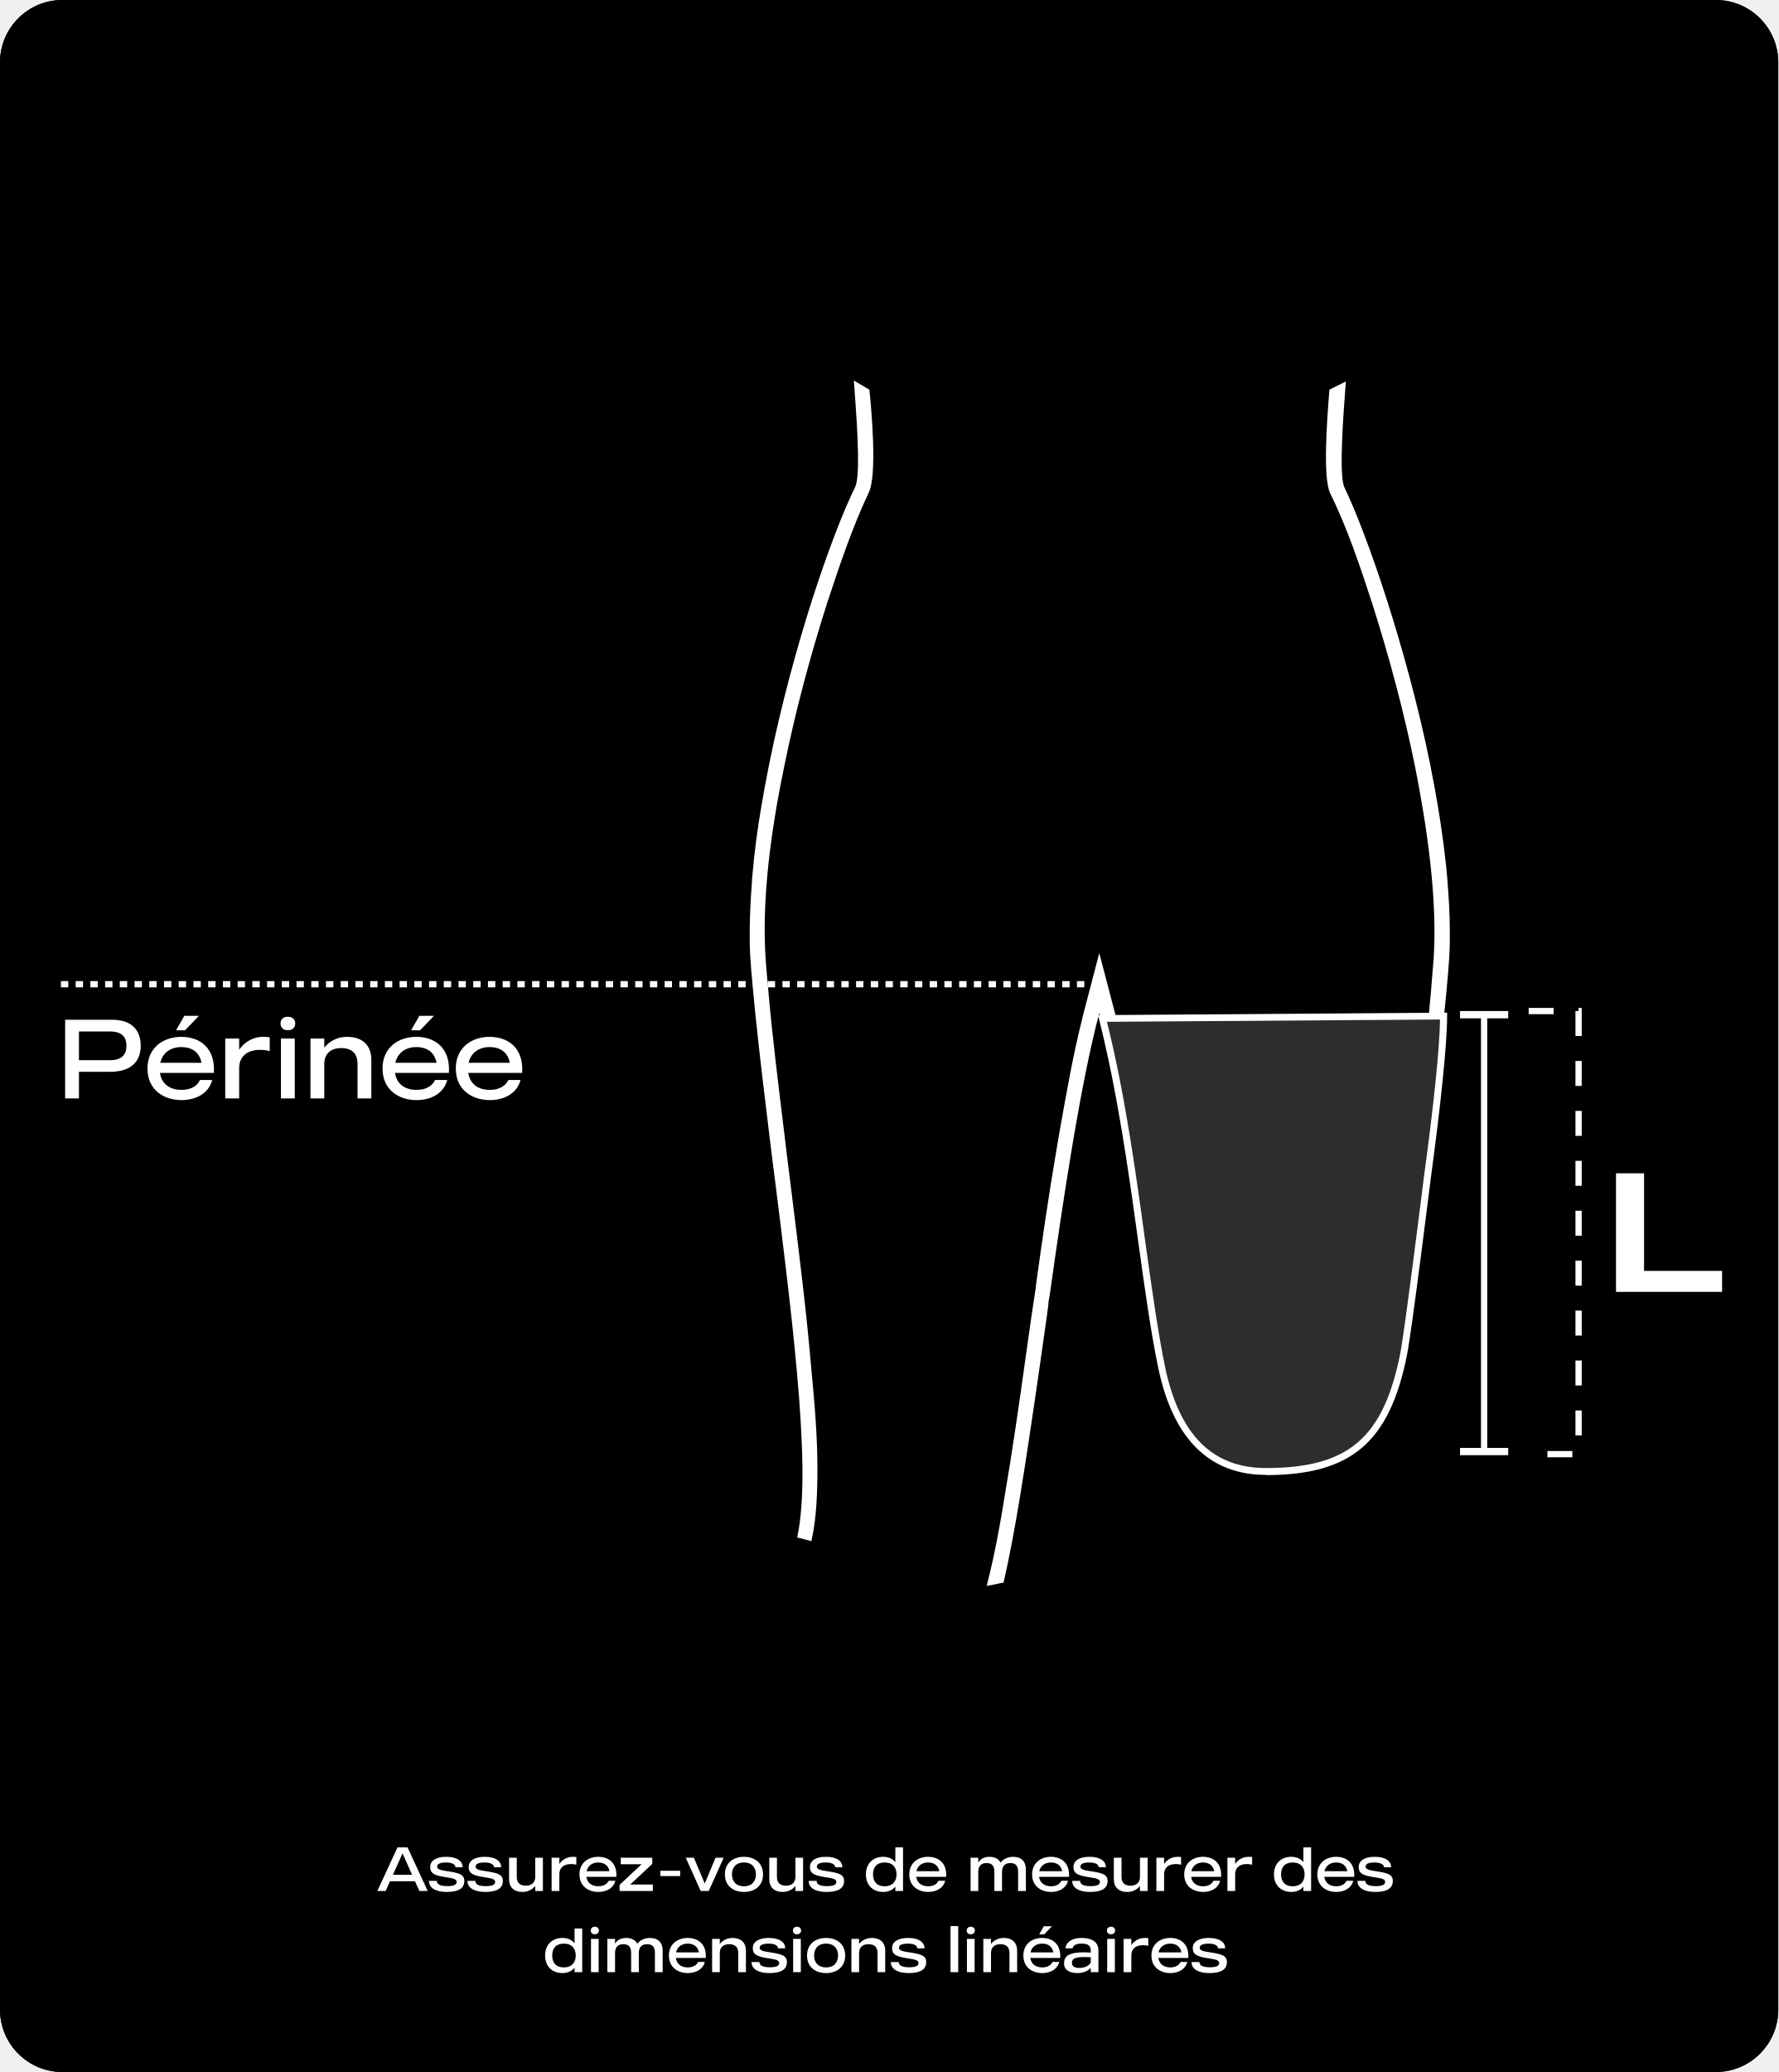
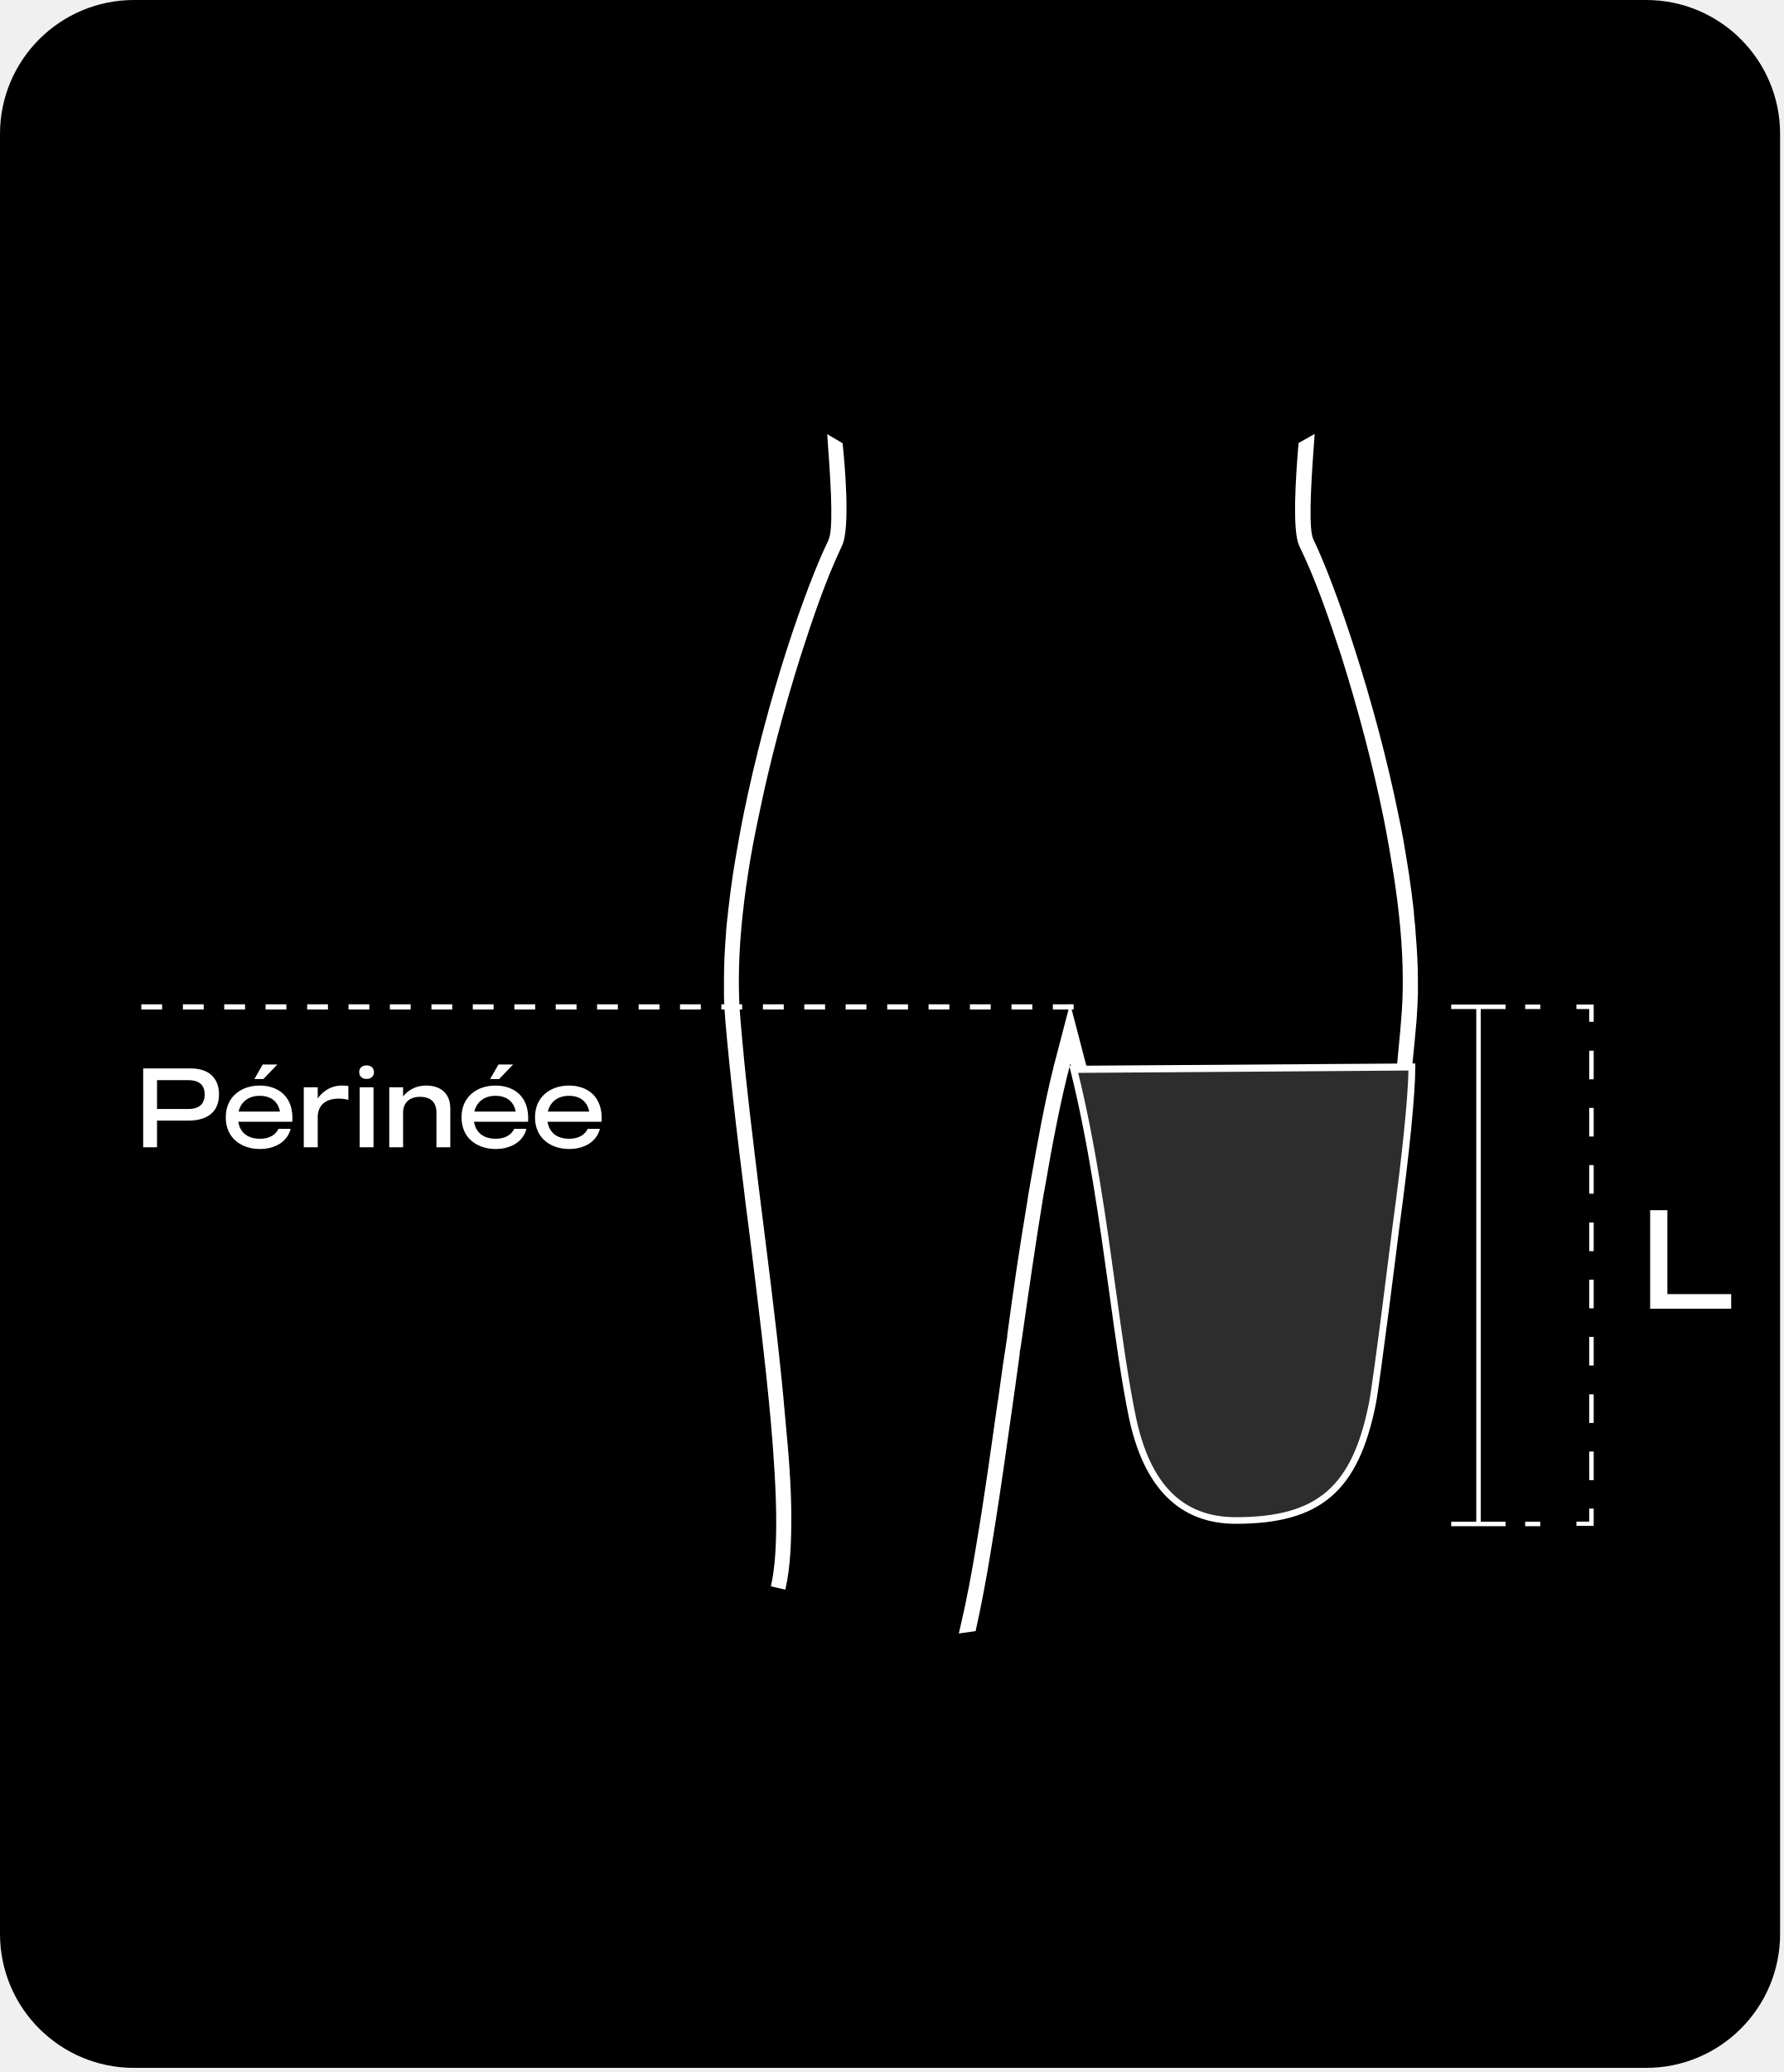
- <svg xmlns="http://www.w3.org/2000/svg" width="285" height="332" viewBox="0 0 285 332" fill="none">
-   <rect width="285" height="332" rx="10" fill="black" />
-   <path d="M241.72 162V163.168H238.359V232H241.72V233.168H234V232H237.359V163.168H234V162H241.72Z" fill="white" />
-   <path d="M276 207H259V188H263.495V203.637H276V207Z" fill="white" />
-   <path d="M245 162H253V233H245" stroke="white" stroke-miterlimit="10" stroke-dasharray="4 4" />
-   <path d="M200.245 223.295C190.565 223.295 185.648 210.39 184.91 204.641H187.399C187.953 207.576 192.101 221.216 200.092 221.216C215.519 221.216 219.822 214.274 221.604 204.763H224.124C221.635 214.427 218.131 223.295 200.276 223.295H200.245Z" fill="white" />
-   <path fill-rule="evenodd" clip-rule="evenodd" d="M160.847 253.569C161.738 249.685 162.599 245.128 163.428 240.113C164.289 234.883 165.149 229.195 166.01 223.293C166.44 220.388 166.84 217.452 167.27 214.486L167.424 213.385C167.639 211.917 167.854 210.418 168.038 208.92V208.645C168.161 207.941 168.284 207.268 168.376 206.565C169.452 198.858 170.589 191.182 171.788 184.026C171.88 183.537 171.941 183.017 172.033 182.528C173.324 174.974 174.676 168.032 176.182 162.314C177.688 168.063 179.071 175.005 180.362 182.589C180.454 183.078 180.516 183.568 180.608 184.026C181.806 191.213 182.943 198.889 184.05 206.565C184.142 207.299 184.234 207.972 184.357 208.675V208.95C184.603 210.388 184.818 211.856 185.002 213.293L185.218 214.822C185.402 216.106 185.586 217.391 185.771 218.675H188.26C188.199 218.247 188.137 217.85 188.076 217.421C187.953 216.443 187.799 215.464 187.676 214.516C187.277 211.764 186.908 209.012 186.478 206.259V206.045C185.494 198.889 184.418 191.733 183.22 184.516C183.097 183.721 182.943 182.956 182.82 182.192C181.714 175.831 180.516 169.347 178.887 163.078V163.047C178.764 162.619 178.672 162.191 178.549 161.763L176.182 152.711L173.816 161.763C173.693 162.191 173.601 162.619 173.478 163.047V163.109C171.972 169.041 170.927 175.127 169.851 181.121C169.79 181.488 169.729 181.855 169.667 182.222C169.544 182.987 169.391 183.782 169.268 184.546C168.038 191.794 166.993 198.95 166.01 206.106V206.32C165.549 209.164 165.149 212.039 164.75 214.883C164.627 215.739 164.504 216.626 164.381 217.483C163.336 224.975 162.261 232.468 161.001 239.838C160.294 244.303 159.464 248.768 158.388 253.11C158.296 253.446 158.235 253.783 158.143 254.119" fill="white" />
-   <path fill-rule="evenodd" clip-rule="evenodd" d="M213.061 62.437C213.061 62.681 213.03 62.956 213 63.293C212.692 67.207 211.986 76.535 213.184 79.042C215.919 84.547 218.04 90.908 219.914 96.657C222.65 105.251 225.016 114.058 226.798 122.866C227.382 125.771 227.905 128.799 228.396 131.887C229.257 137.545 229.872 143.386 229.902 148.982C229.902 151.154 229.841 153.264 229.626 155.343C229.534 156.505 229.441 157.637 229.349 158.799C228.673 166.444 227.72 174.029 226.798 181.582C226.368 185.069 225.938 188.555 225.477 192.041C224.34 200.91 223.233 209.809 222.373 218.678H224.924C225.754 209.778 227.014 199.748 228.274 189.503C228.581 186.965 228.919 184.426 229.226 181.858C230.025 175.313 230.824 168.738 231.47 162.408C231.716 160.083 231.931 157.82 232.115 155.588C232.238 154.12 232.33 152.622 232.361 151.093C232.361 150.42 232.361 149.716 232.361 149.013C232.361 146.536 232.207 143.936 231.992 141.306V141.154C231.931 140.481 231.869 139.808 231.808 139.135C231.808 138.89 231.746 138.615 231.716 138.371C231.716 138.248 231.716 138.126 231.685 138.034C231.47 136.016 231.193 133.967 230.886 131.918C230.609 130.083 230.302 128.218 229.964 126.383C229.718 125.098 229.472 123.814 229.226 122.529C227.321 113.141 224.77 103.905 222.25 96.046C219.73 88.186 217.241 81.764 215.458 78.064C214.782 76.596 214.967 70.785 215.581 62.773C215.612 62.223 215.673 61.672 215.704 61.122M130.054 246.935V246.874C130.884 243.235 131.007 239.014 131.007 235.222C131.007 230.054 130.546 224.763 130.054 219.595C129.255 210.145 128.056 200.696 126.889 191.246C126.489 188.004 126.059 184.763 125.69 181.521C124.768 173.967 123.815 166.383 123.139 158.738C123.047 157.606 122.924 156.444 122.832 155.282C122.648 153.203 122.555 151.093 122.555 148.921C122.555 143.264 123.17 137.361 124.061 131.673C124.522 128.646 125.106 125.679 125.69 122.805C127.472 113.997 129.839 105.159 132.574 96.596C134.479 90.816 136.6 84.486 139.212 78.981C140.626 76.229 139.673 65.587 139.335 62.437L136.846 60.969C136.876 61.519 136.938 62.07 136.969 62.59V62.681C137.583 70.663 137.768 76.443 137.092 77.911V77.972C135.248 81.672 132.758 88.064 130.238 95.862C127.718 103.722 125.198 112.957 123.293 122.346C123.047 123.63 122.801 124.915 122.555 126.169C122.217 128.034 121.91 129.9 121.603 131.765C121.295 133.845 121.019 135.893 120.804 137.912C120.804 138.034 120.804 138.157 120.773 138.279C120.773 138.493 120.711 138.738 120.711 138.952C120.65 139.594 120.588 140.267 120.527 140.909V141.062V141.184C120.312 143.845 120.189 146.444 120.158 148.921C120.158 149.625 120.158 150.328 120.158 151.031C120.189 152.56 120.281 154.059 120.404 155.496C120.588 157.759 120.834 160.053 121.049 162.347C121.695 168.677 122.494 175.252 123.293 181.796C123.6 184.335 123.908 186.873 124.246 189.381C125.598 200.084 126.889 210.574 127.718 219.779C128.241 225.497 128.548 230.696 128.61 235.192C128.64 239.687 128.394 243.449 127.78 246.293V246.354" fill="white" />
-   <path d="M176.705 163.172C181.684 182.836 183.22 204.915 186.201 219.136C188.598 230.604 194.376 235.772 202.92 235.772C217.056 235.772 222.404 230.084 225.016 216.934C225.753 213.295 228.827 188.646 228.827 188.646C230.671 175.16 231.439 166.505 231.439 162.805L176.736 163.172H176.705Z" fill="#2D2D2D" />
-   <path d="M202.92 236.326C193.854 236.326 188.045 230.577 185.648 219.262C184.45 213.512 183.466 206.448 182.421 198.925C180.885 187.732 179.102 175.041 176.152 163.328L175.968 162.655L231.931 162.258V162.808C231.931 167.12 230.947 176.815 229.319 188.741C229.196 189.751 226.245 213.451 225.508 217.06C222.711 231.127 216.565 236.357 202.858 236.357L202.92 236.326ZM177.412 163.726C180.301 175.316 182.022 187.763 183.528 198.772C184.573 206.265 185.556 213.329 186.724 219.017C188.998 229.904 194.315 235.225 202.889 235.225C216.104 235.225 221.728 230.424 224.432 216.815C225.139 213.237 228.182 188.833 228.212 188.589C229.78 177.182 230.732 167.854 230.794 163.359L177.351 163.726H177.412Z" fill="white" />
-   <path d="M173.785 157.703H9" stroke="white" stroke-miterlimit="10" stroke-dasharray="1.18 1.18 1.18 1.18 1.18 1.18 1.18 1.18" />
-   <rect width="285" height="332" rx="10" fill="black" />
-   <path d="M241.72 162V163.168H238.359V232H241.72V233.168H234V232H237.359V163.168H234V162H241.72Z" fill="white" />
-   <path d="M276 207H259V188H263.495V203.637H276V207Z" fill="white" />
-   <path d="M245 162H253V233H245" stroke="white" stroke-miterlimit="10" stroke-dasharray="4 4" />
-   <path d="M200.245 223.295C190.565 223.295 185.648 210.39 184.91 204.641H187.399C187.953 207.576 192.101 221.216 200.092 221.216C215.519 221.216 219.822 214.274 221.604 204.763H224.124C221.635 214.427 218.131 223.295 200.276 223.295H200.245Z" fill="white" />
-   <path fill-rule="evenodd" clip-rule="evenodd" d="M160.847 253.569C161.738 249.685 162.599 245.128 163.428 240.113C164.289 234.883 165.149 229.195 166.01 223.293C166.44 220.388 166.84 217.452 167.27 214.486L167.424 213.385C167.639 211.917 167.854 210.418 168.038 208.92V208.645C168.161 207.941 168.284 207.268 168.376 206.565C169.452 198.858 170.589 191.182 171.788 184.026C171.88 183.537 171.941 183.017 172.033 182.528C173.324 174.974 174.676 168.032 176.182 162.314C177.688 168.063 179.071 175.005 180.362 182.589C180.454 183.078 180.516 183.568 180.608 184.026C181.806 191.213 182.943 198.889 184.05 206.565C184.142 207.299 184.234 207.972 184.357 208.675V208.95C184.603 210.388 184.818 211.856 185.002 213.293L185.218 214.822C185.402 216.106 185.586 217.391 185.771 218.675H188.26C188.199 218.247 188.137 217.85 188.076 217.421C187.953 216.443 187.799 215.464 187.676 214.516C187.277 211.764 186.908 209.012 186.478 206.259V206.045C185.494 198.889 184.418 191.733 183.22 184.516C183.097 183.721 182.943 182.956 182.82 182.192C181.714 175.831 180.516 169.347 178.887 163.078V163.047C178.764 162.619 178.672 162.191 178.549 161.763L176.182 152.711L173.816 161.763C173.693 162.191 173.601 162.619 173.478 163.047V163.109C171.972 169.041 170.927 175.127 169.851 181.121C169.79 181.488 169.729 181.855 169.667 182.222C169.544 182.987 169.391 183.782 169.268 184.546C168.038 191.794 166.993 198.95 166.01 206.106V206.32C165.549 209.164 165.149 212.039 164.75 214.883C164.627 215.739 164.504 216.626 164.381 217.483C163.336 224.975 162.261 232.468 161.001 239.838C160.294 244.303 159.464 248.768 158.388 253.11C158.296 253.446 158.235 253.783 158.143 254.119" fill="white" />
-   <path fill-rule="evenodd" clip-rule="evenodd" d="M213.061 62.437C213.061 62.681 213.03 62.956 213 63.293C212.692 67.207 211.986 76.535 213.184 79.042C215.919 84.547 218.04 90.908 219.914 96.657C222.65 105.251 225.016 114.058 226.798 122.866C227.382 125.771 227.905 128.799 228.396 131.887C229.257 137.545 229.872 143.386 229.902 148.982C229.902 151.154 229.841 153.264 229.626 155.343C229.534 156.505 229.441 157.637 229.349 158.799C228.673 166.444 227.72 174.029 226.798 181.582C226.368 185.069 225.938 188.555 225.477 192.041C224.34 200.91 223.233 209.809 222.373 218.678H224.924C225.754 209.778 227.014 199.748 228.274 189.503C228.581 186.965 228.919 184.426 229.226 181.858C230.025 175.313 230.824 168.738 231.47 162.408C231.716 160.083 231.931 157.82 232.115 155.588C232.238 154.12 232.33 152.622 232.361 151.093C232.361 150.42 232.361 149.716 232.361 149.013C232.361 146.536 232.207 143.936 231.992 141.306V141.154C231.931 140.481 231.869 139.808 231.808 139.135C231.808 138.89 231.746 138.615 231.716 138.371C231.716 138.248 231.716 138.126 231.685 138.034C231.47 136.016 231.193 133.967 230.886 131.918C230.609 130.083 230.302 128.218 229.964 126.383C229.718 125.098 229.472 123.814 229.226 122.529C227.321 113.141 224.77 103.905 222.25 96.046C219.73 88.186 217.241 81.764 215.458 78.064C214.782 76.596 214.967 70.785 215.581 62.773C215.612 62.223 215.673 61.672 215.704 61.122M130.054 246.935V246.874C130.884 243.235 131.007 239.014 131.007 235.222C131.007 230.054 130.546 224.763 130.054 219.595C129.255 210.145 128.056 200.696 126.889 191.246C126.489 188.004 126.059 184.763 125.69 181.521C124.768 173.967 123.815 166.383 123.139 158.738C123.047 157.606 122.924 156.444 122.832 155.282C122.648 153.203 122.555 151.093 122.555 148.921C122.555 143.264 123.17 137.361 124.061 131.673C124.522 128.646 125.106 125.679 125.69 122.805C127.472 113.997 129.839 105.159 132.574 96.596C134.479 90.816 136.6 84.486 139.212 78.981C140.626 76.229 139.673 65.587 139.335 62.437L136.846 60.969C136.876 61.519 136.938 62.07 136.969 62.59V62.681C137.583 70.663 137.768 76.443 137.092 77.911V77.972C135.248 81.672 132.758 88.064 130.238 95.862C127.718 103.722 125.198 112.957 123.293 122.346C123.047 123.63 122.801 124.915 122.555 126.169C122.217 128.034 121.91 129.9 121.603 131.765C121.295 133.845 121.019 135.893 120.804 137.912C120.804 138.034 120.804 138.157 120.773 138.279C120.773 138.493 120.711 138.738 120.711 138.952C120.65 139.594 120.588 140.267 120.527 140.909V141.062V141.184C120.312 143.845 120.189 146.444 120.158 148.921C120.158 149.625 120.158 150.328 120.158 151.031C120.189 152.56 120.281 154.059 120.404 155.496C120.588 157.759 120.834 160.053 121.049 162.347C121.695 168.677 122.494 175.252 123.293 181.796C123.6 184.335 123.908 186.873 124.246 189.381C125.598 200.084 126.889 210.574 127.718 219.779C128.241 225.497 128.548 230.696 128.61 235.192C128.64 239.687 128.394 243.449 127.78 246.293V246.354" fill="white" />
-   <path d="M176.705 163.172C181.684 182.836 183.22 204.915 186.201 219.136C188.598 230.604 194.376 235.772 202.92 235.772C217.056 235.772 222.404 230.084 225.016 216.934C225.753 213.295 228.827 188.646 228.827 188.646C230.671 175.16 231.439 166.505 231.439 162.805L176.736 163.172H176.705Z" fill="#2D2D2D" />
-   <path d="M202.92 236.326C193.854 236.326 188.045 230.577 185.648 219.262C184.45 213.512 183.466 206.448 182.421 198.925C180.885 187.732 179.102 175.041 176.152 163.328L175.968 162.655L231.931 162.258V162.808C231.931 167.12 230.947 176.815 229.319 188.741C229.196 189.751 226.245 213.451 225.508 217.06C222.711 231.127 216.565 236.357 202.858 236.357L202.92 236.326ZM177.412 163.726C180.301 175.316 182.022 187.763 183.528 198.772C184.573 206.265 185.556 213.329 186.724 219.017C188.998 229.904 194.315 235.225 202.889 235.225C216.104 235.225 221.728 230.424 224.432 216.815C225.139 213.237 228.182 188.833 228.212 188.589C229.78 177.182 230.732 167.854 230.794 163.359L177.351 163.726H177.412Z" fill="white" />
-   <path d="M173.785 157.703H9" stroke="white" stroke-miterlimit="10" stroke-dasharray="1.18 1.18 1.18 1.18 1.18 1.18 1.18 1.18" />
-   <path d="M18 163.4C21.42 163.4 22.554 165.398 22.554 167.558C22.554 169.97 21.132 171.734 17.658 171.734H12.654V176H10.44V163.4H18ZM17.658 169.88C19.602 169.88 20.268 168.872 20.268 167.558C20.268 166.136 19.494 165.272 17.622 165.272H12.654V169.88H17.658ZM29.038 166.136C32.08 166.136 34.528 167.936 34.276 171.914H25.636C25.888 173.552 27.058 174.632 29.074 174.632C30.946 174.632 31.738 173.732 32.062 173.048H34.006C33.52 175.01 31.648 176.27 29.074 176.27C26.338 176.27 23.638 174.704 23.638 171.212C23.638 167.774 26.284 166.136 29.038 166.136ZM25.69 170.294H32.296C32.008 168.782 30.964 167.774 29.038 167.774C27.256 167.774 26.032 168.782 25.69 170.294ZM29.542 162.77H31.882L29.65 165.092H28.21L29.542 162.77ZM42.166 166.136C42.598 166.136 42.85 166.154 43.228 166.208V168.404H43.156C42.778 168.296 42.292 168.224 41.68 168.224C39.25 168.224 38.332 169.628 38.332 171.122V176H36.1V166.406H38.332V168.206C38.764 167.504 40.096 166.136 42.166 166.136ZM45.029 176V166.406H47.243V176H45.029ZM46.127 165.074C45.444 165.074 44.958 164.678 44.958 163.994C44.958 163.31 45.444 162.914 46.127 162.914C46.83 162.914 47.316 163.31 47.316 163.994C47.316 164.678 46.83 165.074 46.127 165.074ZM55.644 166.136C58.146 166.136 59.514 167.558 59.514 169.79V176H57.3V170.456C57.3 168.836 56.418 167.936 54.672 167.936C52.926 167.936 51.972 168.944 51.972 170.456V176H49.758V166.406H51.972V167.882C52.422 167.252 53.646 166.136 55.644 166.136ZM66.708 166.136C69.75 166.136 72.198 167.936 71.946 171.914H63.306C63.558 173.552 64.728 174.632 66.744 174.632C68.616 174.632 69.408 173.732 69.732 173.048H71.676C71.19 175.01 69.318 176.27 66.744 176.27C64.008 176.27 61.308 174.704 61.308 171.212C61.308 167.774 63.954 166.136 66.708 166.136ZM63.36 170.294H69.966C69.678 168.782 68.634 167.774 66.708 167.774C64.926 167.774 63.702 168.782 63.36 170.294ZM67.212 162.77H69.552L67.32 165.092H65.88L67.212 162.77ZM78.45 166.136C81.492 166.136 83.94 167.936 83.688 171.914H75.048C75.3 173.552 76.47 174.632 78.486 174.632C80.358 174.632 81.15 173.732 81.474 173.048H83.418C82.932 175.01 81.06 176.27 78.486 176.27C75.75 176.27 73.05 174.704 73.05 171.212C73.05 167.774 75.696 166.136 78.45 166.136ZM75.102 170.294H81.708C81.42 168.782 80.376 167.774 78.45 167.774C76.668 167.774 75.444 168.782 75.102 170.294Z" fill="white" />
-   <path d="M67.222 303L66.512 301.44H62.502L61.802 303H60.472L63.712 296H65.312L68.552 303H67.222ZM62.972 300.4H66.052L64.512 296.97L62.972 300.4ZM72.058 299.88C73.568 300.14 74.418 300.34 74.418 301.39C74.418 302.63 73.388 303.15 71.608 303.15C69.988 303.15 68.748 302.59 68.748 301.38H70.018C70.018 301.96 70.588 302.22 71.708 302.22C72.798 302.22 73.188 301.95 73.188 301.55C73.188 300.96 72.298 300.95 70.938 300.7C69.558 300.44 68.948 300.12 68.948 299.17C68.948 298.1 69.948 297.52 71.518 297.52C73.228 297.52 74.148 298.2 74.148 299.19H72.998C72.998 298.85 72.638 298.43 71.498 298.43C70.428 298.43 70.058 298.7 70.058 299.11C70.058 299.65 71.108 299.72 72.058 299.88ZM78.23 299.88C79.74 300.14 80.59 300.34 80.59 301.39C80.59 302.63 79.56 303.15 77.78 303.15C76.16 303.15 74.92 302.59 74.92 301.38H76.19C76.19 301.96 76.76 302.22 77.88 302.22C78.97 302.22 79.36 301.95 79.36 301.55C79.36 300.96 78.47 300.95 77.11 300.7C75.73 300.44 75.12 300.12 75.12 299.17C75.12 298.1 76.12 297.52 77.69 297.52C79.4 297.52 80.32 298.2 80.32 299.19H79.17C79.17 298.85 78.81 298.43 77.67 298.43C76.6 298.43 76.23 298.7 76.23 299.11C76.23 299.65 77.28 299.72 78.23 299.88ZM85.782 297.67H87.012V303H85.782V302.18C85.532 302.53 84.852 303.15 83.742 303.15C82.352 303.15 81.592 302.36 81.592 301.12V297.67H82.822V300.75C82.822 301.65 83.312 302.15 84.282 302.15C85.252 302.15 85.782 301.59 85.782 300.75V297.67ZM91.778 297.52C92.018 297.52 92.158 297.53 92.368 297.56V298.78H92.328C92.118 298.72 91.848 298.68 91.508 298.68C90.158 298.68 89.648 299.46 89.648 300.29V303H88.408V297.67H89.648V298.67C89.888 298.28 90.628 297.52 91.778 297.52ZM95.871 297.52C97.561 297.52 98.921 298.52 98.781 300.73H93.981C94.121 301.64 94.771 302.24 95.891 302.24C96.931 302.24 97.371 301.74 97.551 301.36H98.631C98.361 302.45 97.321 303.15 95.891 303.15C94.371 303.15 92.871 302.28 92.871 300.34C92.871 298.43 94.341 297.52 95.871 297.52ZM94.011 299.83H97.681C97.521 298.99 96.941 298.43 95.871 298.43C94.881 298.43 94.201 298.99 94.011 299.83ZM101.009 301.96H104.629V303H99.299V302.01L102.829 298.71H99.489V297.67H104.539V298.66L101.009 301.96ZM105.832 299.76H109.012V300.61H105.832V299.76ZM114.68 297.67H115.98L113.59 303H112.3L109.91 297.67H111.21L112.95 301.8L114.68 297.67ZM119.232 297.52C120.792 297.52 122.292 298.37 122.292 300.34C122.292 302.31 120.792 303.15 119.232 303.15C117.672 303.15 116.182 302.31 116.182 300.34C116.182 298.37 117.672 297.52 119.232 297.52ZM119.232 302.24C120.662 302.24 121.152 301.27 121.152 300.34C121.152 299.4 120.662 298.43 119.232 298.43C117.802 298.43 117.312 299.4 117.312 300.34C117.312 301.27 117.802 302.24 119.232 302.24ZM127.481 297.67H128.711V303H127.481V302.18C127.231 302.53 126.551 303.15 125.441 303.15C124.051 303.15 123.291 302.36 123.291 301.12V297.67H124.521V300.75C124.521 301.65 125.011 302.15 125.981 302.15C126.951 302.15 127.481 301.59 127.481 300.75V297.67ZM132.917 299.88C134.427 300.14 135.277 300.34 135.277 301.39C135.277 302.63 134.247 303.15 132.467 303.15C130.847 303.15 129.607 302.59 129.607 301.38H130.877C130.877 301.96 131.447 302.22 132.567 302.22C133.657 302.22 134.047 301.95 134.047 301.55C134.047 300.96 133.157 300.95 131.797 300.7C130.417 300.44 129.807 300.12 129.807 299.17C129.807 298.1 130.807 297.52 132.377 297.52C134.087 297.52 135.007 298.2 135.007 299.19H133.857C133.857 298.85 133.497 298.43 132.357 298.43C131.287 298.43 130.917 298.7 130.917 299.11C130.917 299.65 131.967 299.72 132.917 299.88ZM143.499 296H144.729V303H143.499V302.3C143.079 302.81 142.439 303.15 141.549 303.15C139.989 303.15 138.779 302.14 138.779 300.34C138.779 298.53 139.989 297.52 141.549 297.52C142.439 297.52 143.079 297.86 143.499 298.37V296ZM141.789 302.24C143.059 302.24 143.689 301.44 143.689 300.34C143.689 299.23 143.079 298.43 141.789 298.43C140.489 298.43 139.919 299.21 139.919 300.34C139.919 301.46 140.509 302.24 141.789 302.24ZM148.733 297.52C150.423 297.52 151.783 298.52 151.643 300.73H146.843C146.983 301.64 147.633 302.24 148.753 302.24C149.793 302.24 150.233 301.74 150.413 301.36H151.493C151.223 302.45 150.183 303.15 148.753 303.15C147.233 303.15 145.733 302.28 145.733 300.34C145.733 298.43 147.203 297.52 148.733 297.52ZM146.873 299.83H150.543C150.383 298.99 149.803 298.43 148.733 298.43C147.743 298.43 147.063 298.99 146.873 299.83ZM162.356 297.52C163.746 297.52 164.416 298.31 164.416 299.55V303H163.176V299.92C163.176 299.02 162.846 298.52 161.906 298.52C160.976 298.52 160.596 299.12 160.596 299.92V303H159.366V299.92C159.366 299.02 159.026 298.52 158.096 298.52C157.166 298.52 156.786 299.12 156.786 299.92V303H155.556V297.67H156.786V298.45C156.986 298.1 157.496 297.52 158.536 297.52C159.456 297.52 160.056 297.86 160.356 298.45C160.626 298.09 161.286 297.52 162.356 297.52ZM168.42 297.52C170.11 297.52 171.47 298.52 171.33 300.73H166.53C166.67 301.64 167.32 302.24 168.44 302.24C169.48 302.24 169.92 301.74 170.1 301.36H171.18C170.91 302.45 169.87 303.15 168.44 303.15C166.92 303.15 165.42 302.28 165.42 300.34C165.42 298.43 166.89 297.52 168.42 297.52ZM166.56 299.83H170.23C170.07 298.99 169.49 298.43 168.42 298.43C167.43 298.43 166.75 298.99 166.56 299.83ZM175.154 299.88C176.664 300.14 177.514 300.34 177.514 301.39C177.514 302.63 176.484 303.15 174.704 303.15C173.084 303.15 171.844 302.59 171.844 301.38H173.114C173.114 301.96 173.684 302.22 174.804 302.22C175.894 302.22 176.284 301.95 176.284 301.55C176.284 300.96 175.394 300.95 174.034 300.7C172.654 300.44 172.044 300.12 172.044 299.17C172.044 298.1 173.044 297.52 174.614 297.52C176.324 297.52 177.244 298.2 177.244 299.19H176.094C176.094 298.85 175.734 298.43 174.594 298.43C173.524 298.43 173.154 298.7 173.154 299.11C173.154 299.65 174.204 299.72 175.154 299.88ZM182.705 297.67H183.935V303H182.705V302.18C182.455 302.53 181.775 303.15 180.665 303.15C179.275 303.15 178.515 302.36 178.515 301.12V297.67H179.745V300.75C179.745 301.65 180.235 302.15 181.205 302.15C182.175 302.15 182.705 301.59 182.705 300.75V297.67ZM188.702 297.52C188.942 297.52 189.082 297.53 189.292 297.56V298.78H189.252C189.042 298.72 188.772 298.68 188.432 298.68C187.082 298.68 186.572 299.46 186.572 300.29V303H185.332V297.67H186.572V298.67C186.812 298.28 187.552 297.52 188.702 297.52ZM192.795 297.52C194.485 297.52 195.845 298.52 195.705 300.73H190.905C191.045 301.64 191.695 302.24 192.815 302.24C193.855 302.24 194.295 301.74 194.475 301.36H195.555C195.285 302.45 194.245 303.15 192.815 303.15C191.295 303.15 189.795 302.28 189.795 300.34C189.795 298.43 191.265 297.52 192.795 297.52ZM190.935 299.83H194.605C194.445 298.99 193.865 298.43 192.795 298.43C191.805 298.43 191.125 298.99 190.935 299.83ZM200.089 297.52C200.329 297.52 200.469 297.53 200.679 297.56V298.78H200.639C200.429 298.72 200.159 298.68 199.819 298.68C198.469 298.68 197.959 299.46 197.959 300.29V303H196.719V297.67H197.959V298.67C198.199 298.28 198.939 297.52 200.089 297.52ZM208.9 296H210.13V303H208.9V302.3C208.48 302.81 207.84 303.15 206.95 303.15C205.39 303.15 204.18 302.14 204.18 300.34C204.18 298.53 205.39 297.52 206.95 297.52C207.84 297.52 208.48 297.86 208.9 298.37V296ZM207.19 302.24C208.46 302.24 209.09 301.44 209.09 300.34C209.09 299.23 208.48 298.43 207.19 298.43C205.89 298.43 205.32 299.21 205.32 300.34C205.32 301.46 205.91 302.24 207.19 302.24ZM214.133 297.52C215.823 297.52 217.183 298.52 217.043 300.73H212.243C212.383 301.64 213.033 302.24 214.153 302.24C215.193 302.24 215.633 301.74 215.813 301.36H216.893C216.623 302.45 215.583 303.15 214.153 303.15C212.633 303.15 211.133 302.28 211.133 300.34C211.133 298.43 212.603 297.52 214.133 297.52ZM212.273 299.83H215.943C215.783 298.99 215.203 298.43 214.133 298.43C213.143 298.43 212.463 298.99 212.273 299.83ZM220.866 299.88C222.376 300.14 223.226 300.34 223.226 301.39C223.226 302.63 222.196 303.15 220.416 303.15C218.796 303.15 217.556 302.59 217.556 301.38H218.826C218.826 301.96 219.396 302.22 220.516 302.22C221.606 302.22 221.996 301.95 221.996 301.55C221.996 300.96 221.106 300.95 219.746 300.7C218.366 300.44 217.756 300.12 217.756 299.17C217.756 298.1 218.756 297.52 220.326 297.52C222.036 297.52 222.956 298.2 222.956 299.19H221.806C221.806 298.85 221.446 298.43 220.306 298.43C219.236 298.43 218.866 298.7 218.866 299.11C218.866 299.65 219.916 299.72 220.866 299.88ZM92.084 309H93.314V316H92.084V315.3C91.663 315.81 91.023 316.15 90.133 316.15C88.573 316.15 87.364 315.14 87.364 313.34C87.364 311.53 88.573 310.52 90.133 310.52C91.023 310.52 91.663 310.86 92.084 311.37V309ZM90.374 315.24C91.644 315.24 92.273 314.44 92.273 313.34C92.273 312.23 91.663 311.43 90.374 311.43C89.073 311.43 88.504 312.21 88.504 313.34C88.504 314.46 89.094 315.24 90.374 315.24ZM94.717 316V310.67H95.947V316H94.717ZM95.327 309.93C94.947 309.93 94.677 309.71 94.677 309.33C94.677 308.95 94.947 308.73 95.327 308.73C95.717 308.73 95.987 308.95 95.987 309.33C95.987 309.71 95.717 309.93 95.327 309.93ZM104.144 310.52C105.534 310.52 106.204 311.31 106.204 312.55V316H104.964V312.92C104.964 312.02 104.634 311.52 103.694 311.52C102.764 311.52 102.384 312.12 102.384 312.92V316H101.154V312.92C101.154 312.02 100.814 311.52 99.884 311.52C98.954 311.52 98.574 312.12 98.574 312.92V316H97.344V310.67H98.574V311.45C98.774 311.1 99.284 310.52 100.324 310.52C101.244 310.52 101.844 310.86 102.144 311.45C102.414 311.09 103.074 310.52 104.144 310.52ZM110.207 310.52C111.897 310.52 113.257 311.52 113.117 313.73H108.317C108.457 314.64 109.107 315.24 110.227 315.24C111.267 315.24 111.707 314.74 111.887 314.36H112.967C112.697 315.45 111.657 316.15 110.227 316.15C108.707 316.15 107.207 315.28 107.207 313.34C107.207 311.43 108.677 310.52 110.207 310.52ZM108.347 312.83H112.017C111.857 311.99 111.277 311.43 110.207 311.43C109.217 311.43 108.537 311.99 108.347 312.83ZM117.401 310.52C118.791 310.52 119.551 311.31 119.551 312.55V316H118.321V312.92C118.321 312.02 117.831 311.52 116.861 311.52C115.891 311.52 115.361 312.08 115.361 312.92V316H114.131V310.67H115.361V311.49C115.611 311.14 116.291 310.52 117.401 310.52ZM123.757 312.88C125.267 313.14 126.117 313.34 126.117 314.39C126.117 315.63 125.087 316.15 123.307 316.15C121.687 316.15 120.447 315.59 120.447 314.38H121.717C121.717 314.96 122.287 315.22 123.407 315.22C124.497 315.22 124.887 314.95 124.887 314.55C124.887 313.96 123.997 313.95 122.637 313.7C121.257 313.44 120.647 313.12 120.647 312.17C120.647 311.1 121.647 310.52 123.217 310.52C124.927 310.52 125.847 311.2 125.847 312.19H124.697C124.697 311.85 124.337 311.43 123.197 311.43C122.127 311.43 121.757 311.7 121.757 312.11C121.757 312.65 122.807 312.72 123.757 312.88ZM127.119 316V310.67H128.349V316H127.119ZM127.729 309.93C127.349 309.93 127.079 309.71 127.079 309.33C127.079 308.95 127.349 308.73 127.729 308.73C128.119 308.73 128.389 308.95 128.389 309.33C128.389 309.71 128.119 309.93 127.729 309.93ZM132.396 310.52C133.956 310.52 135.456 311.37 135.456 313.34C135.456 315.31 133.956 316.15 132.396 316.15C130.836 316.15 129.346 315.31 129.346 313.34C129.346 311.37 130.836 310.52 132.396 310.52ZM132.396 315.24C133.826 315.24 134.316 314.27 134.316 313.34C134.316 312.4 133.826 311.43 132.396 311.43C130.966 311.43 130.476 312.4 130.476 313.34C130.476 314.27 130.966 315.24 132.396 315.24ZM139.725 310.52C141.115 310.52 141.875 311.31 141.875 312.55V316H140.645V312.92C140.645 312.02 140.155 311.52 139.185 311.52C138.215 311.52 137.685 312.08 137.685 312.92V316H136.455V310.67H137.685V311.49C137.935 311.14 138.615 310.52 139.725 310.52ZM146.081 312.88C147.591 313.14 148.441 313.34 148.441 314.39C148.441 315.63 147.411 316.15 145.631 316.15C144.011 316.15 142.771 315.59 142.771 314.38H144.041C144.041 314.96 144.611 315.22 145.731 315.22C146.821 315.22 147.211 314.95 147.211 314.55C147.211 313.96 146.321 313.95 144.961 313.7C143.581 313.44 142.971 313.12 142.971 312.17C142.971 311.1 143.971 310.52 145.541 310.52C147.251 310.52 148.171 311.2 148.171 312.19H147.021C147.021 311.85 146.661 311.43 145.521 311.43C144.451 311.43 144.081 311.7 144.081 312.11C144.081 312.65 145.131 312.72 146.081 312.88ZM152.344 308.62H153.574V316H152.344V308.62ZM154.971 316V310.67H156.201V316H154.971ZM155.581 309.93C155.201 309.93 154.931 309.71 154.931 309.33C154.931 308.95 155.201 308.73 155.581 308.73C155.971 308.73 156.241 308.95 156.241 309.33C156.241 309.71 155.971 309.93 155.581 309.93ZM160.867 310.52C162.257 310.52 163.017 311.31 163.017 312.55V316H161.787V312.92C161.787 312.02 161.297 311.52 160.327 311.52C159.357 311.52 158.827 312.08 158.827 312.92V316H157.597V310.67H158.827V311.49C159.077 311.14 159.757 310.52 160.867 310.52ZM167.014 310.52C168.704 310.52 170.064 311.52 169.924 313.73H165.124C165.264 314.64 165.914 315.24 167.034 315.24C168.074 315.24 168.514 314.74 168.694 314.36H169.774C169.504 315.45 168.464 316.15 167.034 316.15C165.514 316.15 164.014 315.28 164.014 313.34C164.014 311.43 165.484 310.52 167.014 310.52ZM165.154 312.83H168.824C168.664 311.99 168.084 311.43 167.014 311.43C166.024 311.43 165.344 311.99 165.154 312.83ZM167.294 308.65H168.594L167.354 309.94H166.554L167.294 308.65ZM173.327 310.52C174.797 310.52 176.047 311.01 176.047 312.54V316H174.817V315.31C174.557 315.61 173.917 316.15 172.667 316.15C171.387 316.15 170.537 315.62 170.537 314.6C170.537 313.5 171.137 312.63 174.817 312.87V312.54C174.817 311.8 174.437 311.43 173.327 311.43C172.377 311.43 171.987 311.74 171.897 312.19H170.747C170.907 311.07 171.947 310.52 173.327 310.52ZM174.817 314.5V313.61C172.597 313.5 171.797 313.69 171.797 314.52C171.797 315.06 172.217 315.33 172.927 315.33C173.867 315.33 174.487 314.98 174.817 314.5ZM177.451 316V310.67H178.681V316H177.451ZM178.061 309.93C177.681 309.93 177.411 309.71 177.411 309.33C177.411 308.95 177.681 308.73 178.061 308.73C178.451 308.73 178.721 308.95 178.721 309.33C178.721 309.71 178.451 309.93 178.061 309.93ZM183.448 310.52C183.688 310.52 183.828 310.53 184.038 310.56V311.78H183.998C183.788 311.72 183.518 311.68 183.178 311.68C181.828 311.68 181.318 312.46 181.318 313.29V316H180.078V310.67H181.318V311.67C181.558 311.28 182.298 310.52 183.448 310.52ZM187.541 310.52C189.231 310.52 190.591 311.52 190.451 313.73H185.651C185.791 314.64 186.441 315.24 187.561 315.24C188.601 315.24 189.041 314.74 189.221 314.36H190.301C190.031 315.45 188.991 316.15 187.561 316.15C186.041 316.15 184.541 315.28 184.541 313.34C184.541 311.43 186.011 310.52 187.541 310.52ZM185.681 312.83H189.351C189.191 311.99 188.611 311.43 187.541 311.43C186.551 311.43 185.871 311.99 185.681 312.83ZM194.275 312.88C195.785 313.14 196.635 313.34 196.635 314.39C196.635 315.63 195.605 316.15 193.825 316.15C192.205 316.15 190.965 315.59 190.965 314.38H192.235C192.235 314.96 192.805 315.22 193.925 315.22C195.015 315.22 195.405 314.95 195.405 314.55C195.405 313.96 194.515 313.95 193.155 313.7C191.775 313.44 191.165 313.12 191.165 312.17C191.165 311.1 192.165 310.52 193.735 310.52C195.445 310.52 196.365 311.2 196.365 312.19H195.215C195.215 311.85 194.855 311.43 193.715 311.43C192.645 311.43 192.275 311.7 192.275 312.11C192.275 312.65 193.325 312.72 194.275 312.88Z" fill="white" />
+ <svg xmlns="http://www.w3.org/2000/svg" width="285" height="331" viewBox="0 0 285 331" fill="none">
+   <path d="M263.028 0H21.406C9.584 0 0 9.584 0 21.406V308.936C0 320.758 9.584 330.342 21.406 330.342H263.028C274.85 330.342 284.434 320.758 284.434 308.936V21.406C284.434 9.584 274.85 0 263.028 0Z" fill="black" />
+   <path d="M171.553 161.268H168.23V160.438H171.553V161.268ZM164.946 161.268H161.624V160.438H164.946V161.268ZM158.301 161.268H154.979V160.438H158.301V161.268ZM151.694 161.268H148.372V160.438H151.694V161.268ZM145.088 161.268H141.765V160.438H145.088V161.268ZM138.443 161.268H135.121V160.438H138.443V161.268ZM131.836 161.268H128.514V160.438H131.836V161.268ZM125.23 161.268H121.907V160.438H125.23V161.268ZM118.585 161.268H115.263V160.438H118.585V161.268ZM111.978 161.268H108.656V160.438H111.978V161.268ZM105.371 161.268H102.049V160.438H105.371V161.268ZM98.727 161.268H95.404V160.438H98.727V161.268ZM92.12 161.268H88.797V160.438H92.12V161.268ZM85.513 161.268H82.191V160.438H85.513V161.268ZM78.868 161.268H75.546V160.438H78.868V161.268ZM72.261 161.268H68.939V160.438H72.261V161.268ZM65.617 161.268H62.294V160.438H65.617V161.268ZM59.01 161.268H55.688V160.438H59.01V161.268ZM52.403 161.268H49.081V160.438H52.403V161.268ZM45.758 161.268H42.436V160.438H45.758V161.268ZM39.152 161.268H35.829V160.438H39.152V161.268ZM32.545 161.268H29.223V160.438H32.545V161.268ZM25.9 161.268H22.578V160.438H25.9V161.268Z" fill="white" />
+   <path d="M194.848 230.507C185.259 230.507 180.426 217.671 179.709 212.008H182.163C182.729 214.915 186.807 228.468 194.697 228.468C209.949 228.468 214.178 221.559 215.952 212.121H218.444C215.99 221.71 212.517 230.507 194.886 230.507H194.848Z" fill="white" />
+   <path fill-rule="evenodd" clip-rule="evenodd" d="M155.885 260.57C156.753 256.719 157.621 252.189 158.414 247.205C159.282 241.995 160.113 236.37 160.943 230.48C161.359 227.611 161.774 224.666 162.189 221.722L162.34 220.627C162.529 219.154 162.756 217.682 162.945 216.21V215.945C163.096 215.266 163.171 214.586 163.284 213.869C164.379 206.205 165.474 198.617 166.644 191.481C166.72 190.99 166.795 190.5 166.909 190.009C168.192 182.496 169.513 175.625 171.024 169.924C172.496 175.625 173.855 182.534 175.139 190.047C175.214 190.537 175.29 190.99 175.365 191.481C176.573 198.617 177.668 206.243 178.763 213.869C178.876 214.586 178.952 215.266 179.065 215.945V216.21C179.292 217.644 179.518 219.079 179.707 220.514L179.934 222.024C180.122 223.307 180.311 224.591 180.462 225.837H182.954C182.878 225.421 182.841 225.006 182.765 224.591C182.614 223.609 182.501 222.665 182.35 221.684C181.972 218.966 181.595 216.21 181.179 213.491V213.265C180.198 206.167 179.141 199.07 177.933 191.897C177.819 191.104 177.668 190.349 177.555 189.594C176.46 183.251 175.252 176.833 173.666 170.604V170.566C173.553 170.151 173.44 169.697 173.327 169.282L170.986 160.297L168.645 169.282C168.532 169.697 168.419 170.113 168.305 170.566V170.604C166.833 176.493 165.776 182.534 164.719 188.499C164.643 188.876 164.606 189.216 164.53 189.594C164.379 190.349 164.266 191.141 164.153 191.897C162.945 199.07 161.887 206.205 160.943 213.303V213.529C160.49 216.361 160.075 219.192 159.698 222.024C159.584 222.892 159.471 223.76 159.32 224.591C158.263 232.028 157.244 239.466 155.998 246.79C155.28 251.207 154.45 255.662 153.431 259.966C153.355 260.306 153.28 260.645 153.204 260.947" fill="white" />
+   <path fill-rule="evenodd" clip-rule="evenodd" d="M207.496 70.763C207.496 70.989 207.458 71.291 207.42 71.593C207.118 75.482 206.401 84.731 207.609 87.223C210.29 92.697 212.404 99.002 214.291 104.703C216.972 113.235 219.313 121.994 221.087 130.715C221.653 133.584 222.182 136.605 222.673 139.663C223.541 145.25 224.145 151.064 224.145 156.614C224.145 158.766 224.069 160.88 223.881 162.919C223.805 164.051 223.692 165.184 223.579 166.354C222.899 173.943 221.993 181.456 221.049 188.968C220.634 192.442 220.181 195.877 219.766 199.351C218.671 208.147 217.538 216.981 216.708 225.778H219.199C220.03 216.944 221.238 206.977 222.522 196.821C222.824 194.292 223.163 191.762 223.465 189.233C224.258 182.739 225.051 176.208 225.693 169.903C225.92 167.6 226.146 165.335 226.335 163.107C226.448 161.635 226.524 160.163 226.561 158.653C226.561 157.973 226.561 157.293 226.561 156.576C226.561 154.122 226.41 151.555 226.184 148.912V148.761C226.146 148.082 226.07 147.44 225.995 146.76C225.995 146.496 225.957 146.269 225.92 146.005C225.92 145.892 225.92 145.779 225.92 145.665C225.693 143.664 225.429 141.626 225.127 139.587C224.862 137.775 224.523 135.925 224.221 134.075C223.994 132.792 223.73 131.508 223.465 130.262C221.578 120.937 219.048 111.763 216.557 103.986C214.065 96.171 211.611 89.79 209.837 86.128C209.157 84.656 209.346 78.918 209.95 70.951C209.987 70.385 210.025 69.857 210.063 69.328M125.495 253.942V253.904C126.326 250.28 126.439 246.089 126.439 242.352C126.439 237.217 125.986 231.97 125.495 226.835C124.703 217.435 123.532 208.072 122.362 198.671C121.947 195.462 121.569 192.215 121.154 189.006C120.248 181.493 119.304 173.98 118.625 166.392C118.511 165.259 118.436 164.127 118.322 162.956C118.134 160.918 118.058 158.804 118.058 156.652C118.058 151.026 118.662 145.175 119.531 139.549C119.984 136.529 120.55 133.584 121.154 130.753C122.928 121.994 125.269 113.235 127.95 104.741C129.799 99.002 131.914 92.697 134.519 87.223C135.915 84.505 134.972 73.934 134.632 70.8L132.178 69.366C132.216 69.894 132.254 70.461 132.291 70.989V71.065C132.895 78.993 133.084 84.731 132.404 86.166V86.242C130.592 89.904 128.138 96.246 125.647 103.986C123.155 111.763 120.663 120.975 118.775 130.262C118.511 131.546 118.285 132.792 118.058 134.075C117.718 135.925 117.416 137.775 117.114 139.625C116.812 141.663 116.548 143.74 116.321 145.741C116.321 145.854 116.321 146.005 116.284 146.118C116.284 146.345 116.246 146.571 116.208 146.76C116.133 147.402 116.095 148.044 116.02 148.686V148.837V148.95C115.793 151.593 115.68 154.16 115.68 156.652C115.68 157.369 115.68 158.049 115.68 158.728C115.68 160.238 115.793 161.711 115.906 163.145C116.095 165.41 116.321 167.676 116.548 169.941C117.19 176.246 117.945 182.739 118.775 189.271C119.078 191.8 119.38 194.292 119.719 196.783C121.041 207.43 122.324 217.812 123.155 226.986C123.646 232.649 123.986 237.821 124.023 242.314C124.061 246.769 123.834 250.507 123.193 253.338V253.414" fill="white" />
+   <path d="M171.553 170.782C176.461 190.301 177.971 212.236 180.954 226.355C183.332 237.757 189.033 242.854 197.452 242.854C211.421 242.854 216.706 237.228 219.274 224.128C219.991 220.541 223.011 196.039 223.011 196.039C224.823 182.637 225.578 174.029 225.578 170.367L171.516 170.745L171.553 170.782Z" fill="#2D2D2D" />
+   <path d="M197.452 243.426C188.504 243.426 182.766 237.726 180.388 226.475C179.217 220.774 178.236 213.752 177.216 206.277C175.668 195.178 173.932 182.568 171.025 170.94L170.836 170.26L226.145 169.883V170.449C226.145 174.715 225.201 184.342 223.578 196.197C223.464 197.178 220.52 220.737 219.84 224.285C217.046 238.254 211.005 243.426 197.452 243.426ZM172.271 171.355C175.102 182.87 176.801 195.215 178.311 206.164C179.331 213.601 180.312 220.623 181.482 226.286C183.748 237.122 188.958 242.369 197.452 242.369C210.477 242.369 216.064 237.575 218.745 224.097C219.462 220.548 222.445 196.31 222.483 196.046C224.03 184.72 224.974 175.47 225.05 171.015L172.233 171.393L172.271 171.355Z" fill="white" />
+   <path d="M276.619 209.071H263.67V193.328H266.426V206.731H276.619V209.071Z" fill="white" />
+   <path d="M246.115 160.477H243.699V161.194H246.115V160.477Z" fill="white" />
+   <path d="M254.648 163.232H253.931V161.194H251.893V160.477H254.648V163.232Z" fill="white" />
+   <path d="M254.648 236.449H253.931V231.881H254.648V236.449ZM254.648 227.313H253.931V222.745H254.648V227.313ZM254.648 218.139H253.931V213.571H254.648V218.139ZM254.648 209.003H253.931V204.435H254.648V209.003ZM254.648 199.866H253.931V195.298H254.648V199.866ZM254.648 190.692H253.931V186.124H254.648V190.692ZM254.648 181.556H253.931V176.988H254.648V181.556ZM254.648 172.42H253.931V167.852H254.648V172.42Z" fill="white" />
+   <path d="M254.648 243.756H251.893V243.077H253.931V241H254.648V243.756Z" fill="white" />
+   <path d="M246.115 243.094H243.699V243.811H246.115V243.094Z" fill="white" />
+   <path d="M240.566 160.477H231.883V161.194H240.566V160.477Z" fill="white" />
+   <path d="M240.566 243.094H231.883V243.811H240.566V243.094Z" fill="white" />
+   <path d="M236.603 160.859H235.886V243.426H236.603V160.859Z" fill="white" />
+   <path d="M30.438 170.681C33.858 170.681 34.992 172.679 34.992 174.839C34.992 177.251 33.569 179.015 30.096 179.015H25.091V183.281H22.878V170.681H30.438ZM30.096 177.161C32.039 177.161 32.706 176.153 32.706 174.839C32.706 173.417 31.931 172.553 30.059 172.553H25.091V177.161H30.096ZM41.475 173.417C44.517 173.417 46.965 175.217 46.713 179.195H38.073C38.325 180.833 39.495 181.913 41.511 181.913C43.383 181.913 44.175 181.013 44.499 180.329H46.443C45.957 182.291 44.085 183.551 41.511 183.551C38.775 183.551 36.075 181.985 36.075 178.493C36.075 175.055 38.721 173.417 41.475 173.417ZM38.127 177.575H44.733C44.445 176.063 43.401 175.055 41.475 175.055C39.693 175.055 38.469 176.063 38.127 177.575ZM41.979 170.051H44.319L42.087 172.373H40.647L41.979 170.051ZM54.603 173.417C55.035 173.417 55.287 173.435 55.665 173.489V175.685H55.593C55.215 175.577 54.729 175.505 54.117 175.505C51.687 175.505 50.769 176.909 50.769 178.403V183.281H48.537V173.687H50.769V175.487C51.201 174.785 52.533 173.417 54.603 173.417ZM57.467 183.281V173.687H59.681V183.281H57.467ZM58.565 172.355C57.881 172.355 57.395 171.959 57.395 171.275C57.395 170.591 57.881 170.195 58.565 170.195C59.267 170.195 59.753 170.591 59.753 171.275C59.753 171.959 59.267 172.355 58.565 172.355ZM68.082 173.417C70.584 173.417 71.951 174.839 71.951 177.071V183.281H69.737V177.737C69.737 176.117 68.856 175.217 67.109 175.217C65.364 175.217 64.409 176.225 64.409 177.737V183.281H62.196V173.687H64.409V175.163C64.859 174.533 66.084 173.417 68.082 173.417ZM79.145 173.417C82.187 173.417 84.635 175.217 84.383 179.195H75.743C75.995 180.833 77.165 181.913 79.181 181.913C81.053 181.913 81.845 181.013 82.169 180.329H84.113C83.627 182.291 81.755 183.551 79.181 183.551C76.445 183.551 73.745 181.985 73.745 178.493C73.745 175.055 76.391 173.417 79.145 173.417ZM75.797 177.575H82.403C82.115 176.063 81.071 175.055 79.145 175.055C77.363 175.055 76.139 176.063 75.797 177.575ZM79.649 170.051H81.989L79.757 172.373H78.317L79.649 170.051ZM90.887 173.417C93.929 173.417 96.377 175.217 96.125 179.195H87.485C87.737 180.833 88.907 181.913 90.923 181.913C92.795 181.913 93.587 181.013 93.911 180.329H95.855C95.369 182.291 93.497 183.551 90.923 183.551C88.187 183.551 85.487 181.985 85.487 178.493C85.487 175.055 88.133 173.417 90.887 173.417ZM87.539 177.575H94.145C93.857 176.063 92.813 175.055 90.887 175.055C89.105 175.055 87.881 176.063 87.539 177.575Z" fill="white" />
</svg>
